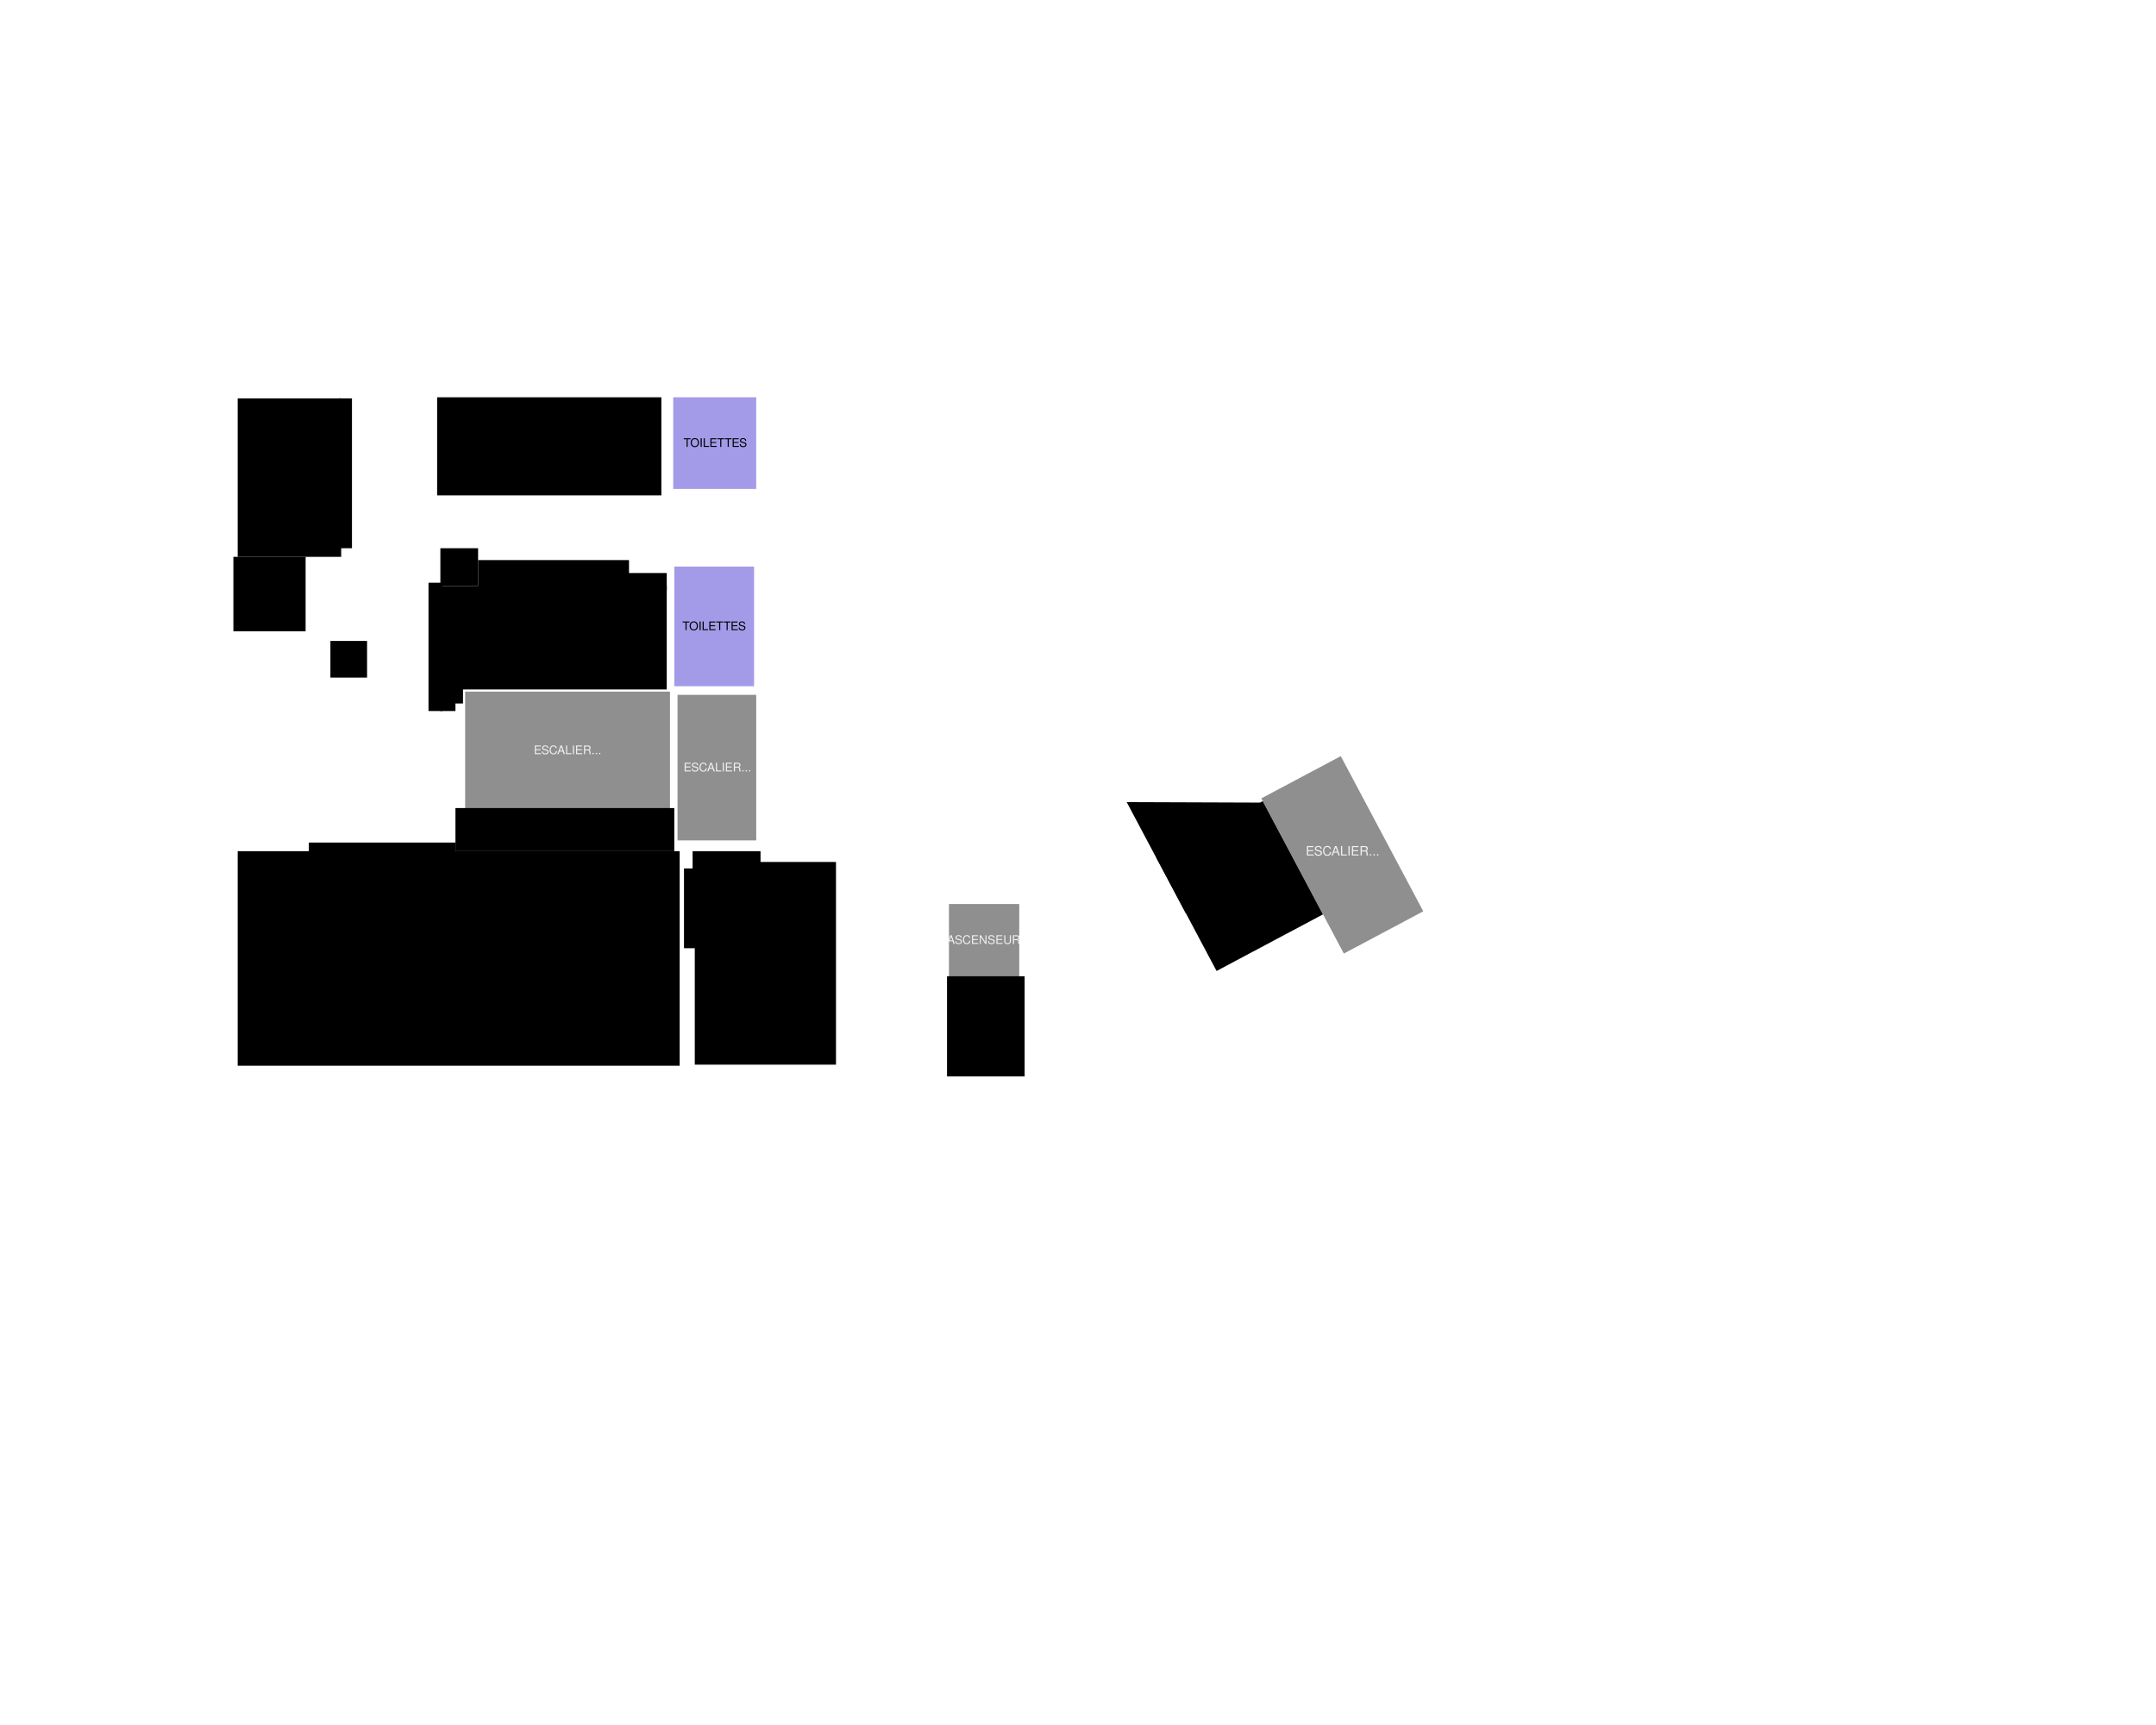
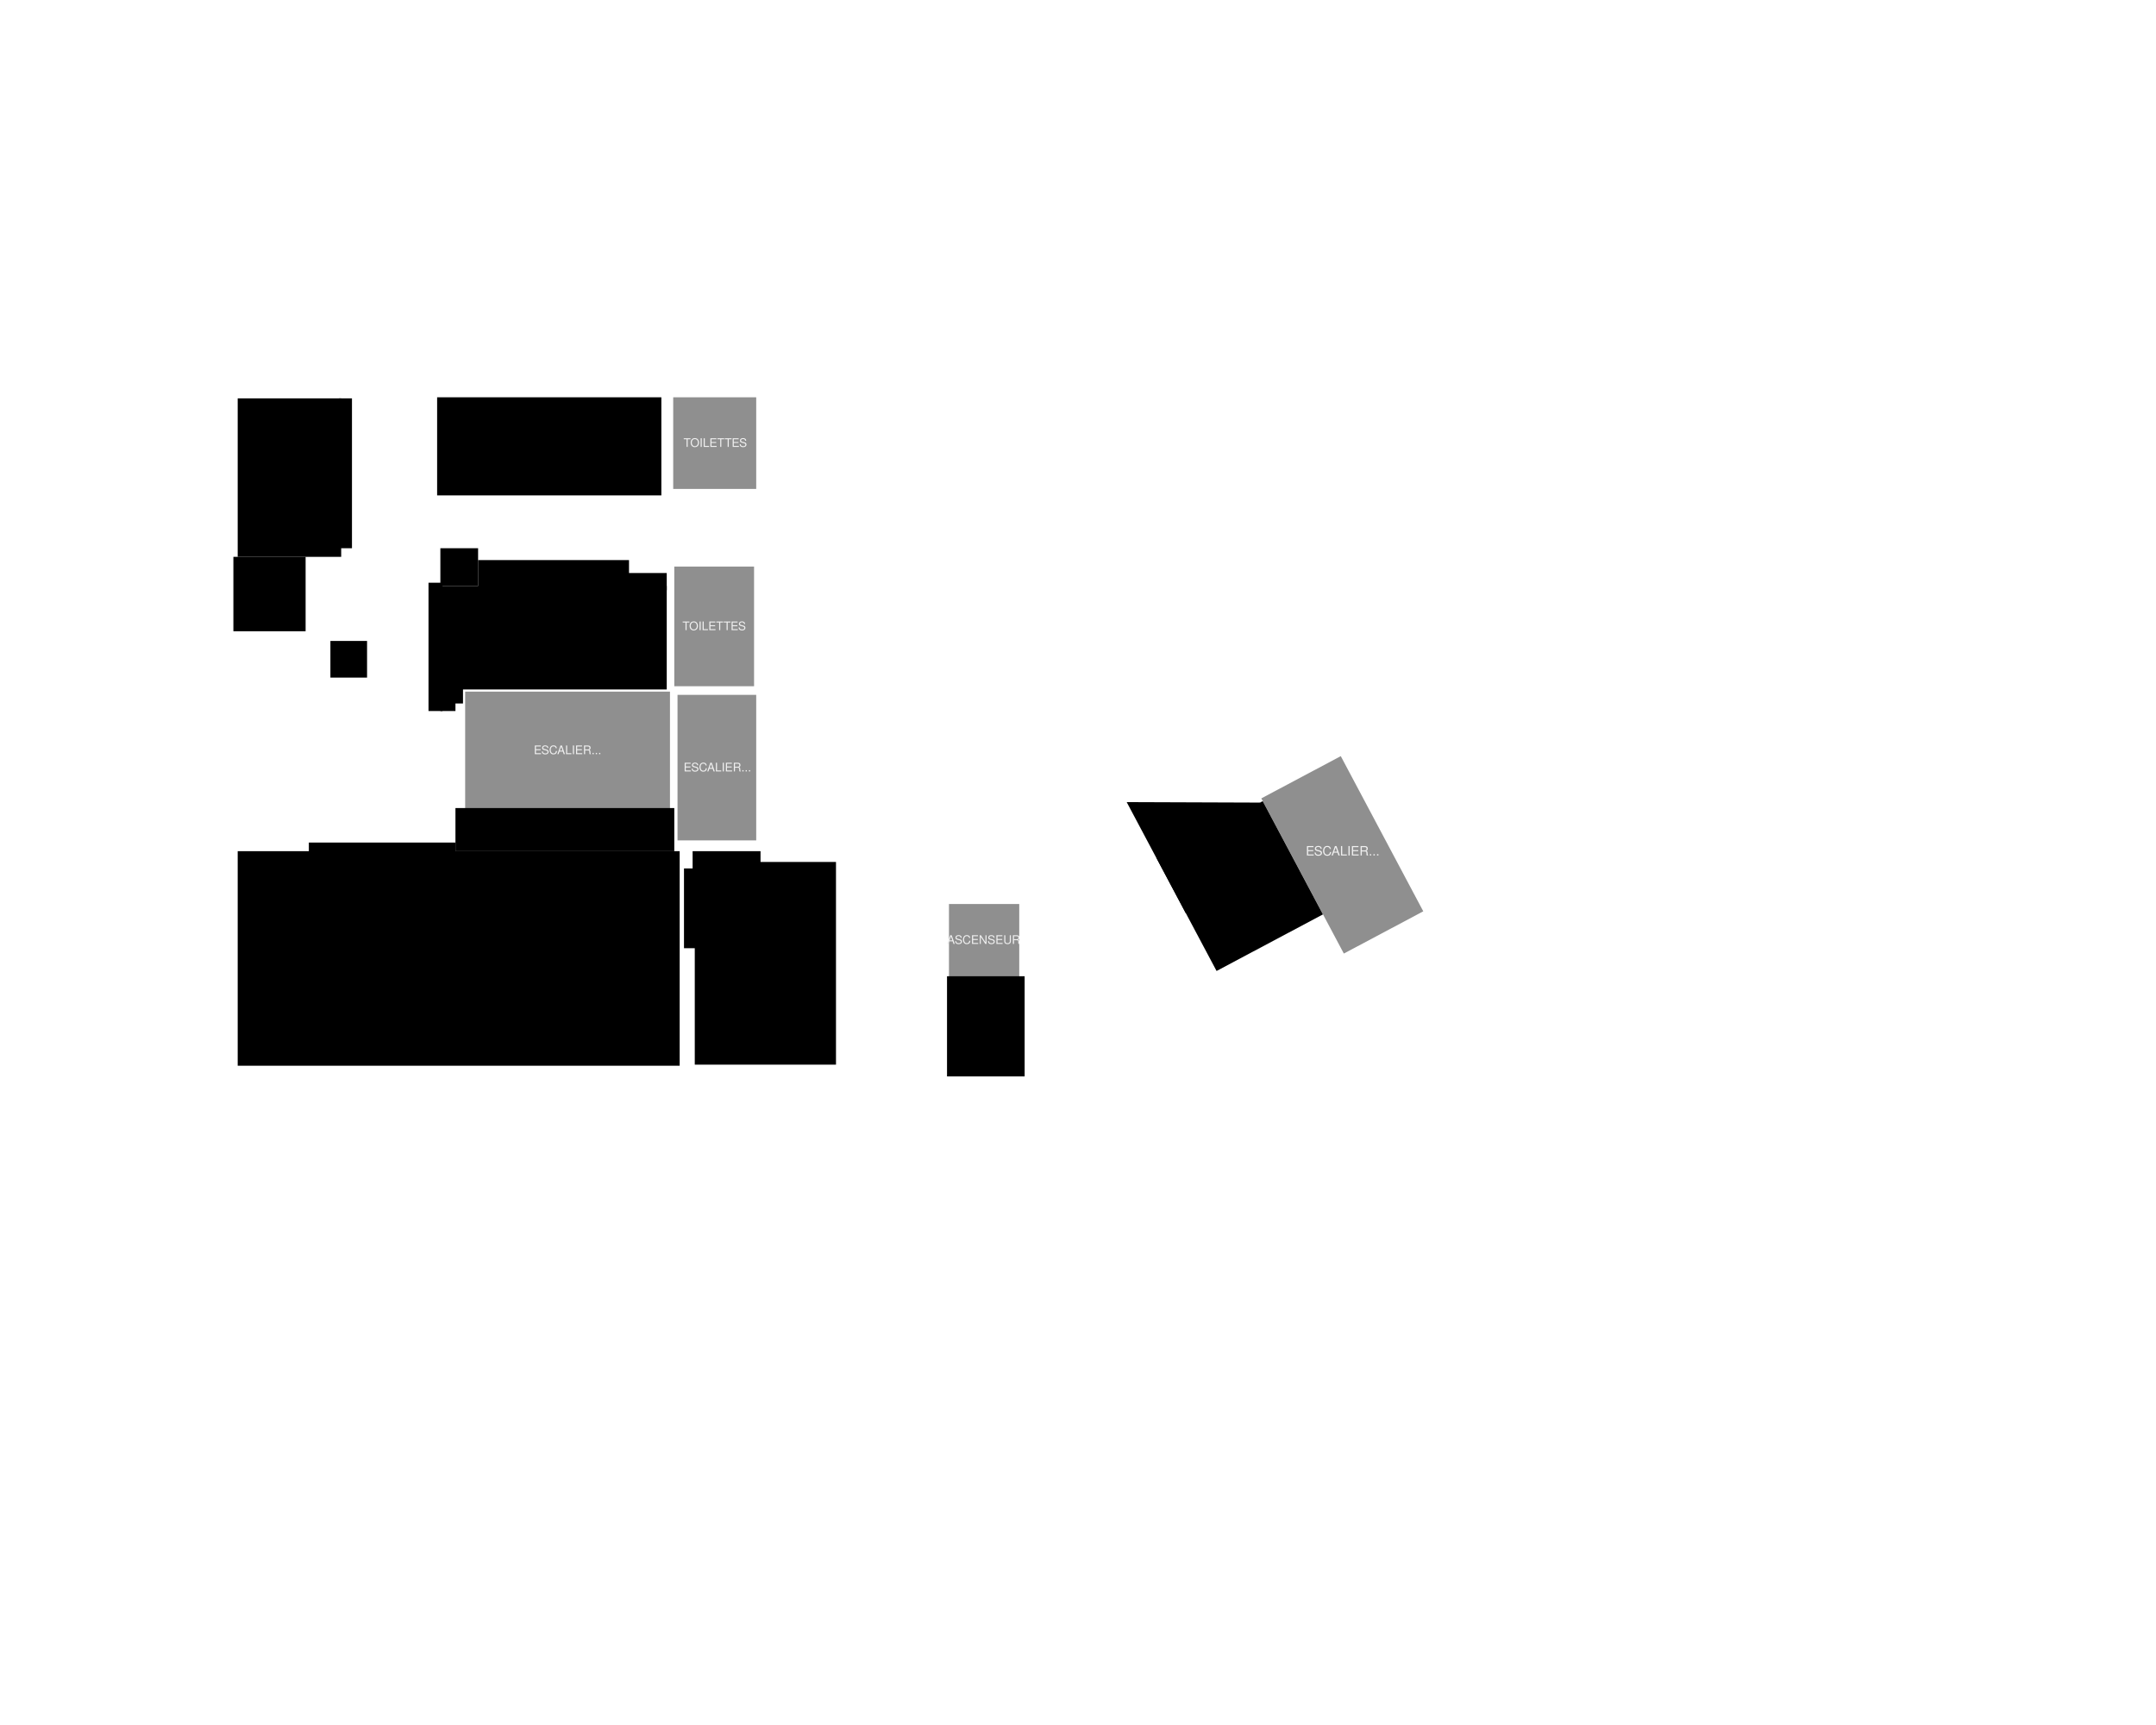
<svg xmlns="http://www.w3.org/2000/svg" version="1.1" width="2000px" height="1600px" viewBox="-0.5 -0.5 2000 1600">
  <g>
    <g id="rooms">
      <g id="B-01-Bulma">
        <rect x="405" y="368" width="208" height="91" />
      </g>
      <g id="B-02-Elliot-Alderson">
        <rect x="314" y="369" width="12" height="139" />
        <rect x="220" y="369" width="96" height="147" />
      </g>
      <g id="S-01-Stark">
        <rect x="397" y="540" width="13" height="119" />
        <rect x="421" y="638" width="8" height="14" />
        <rect x="408" y="638" width="14" height="21" />
        <rect x="443" y="519" width="140" height="27" />
        <rect x="582" y="531" width="36" height="16" />
        <rect x="408" y="543" width="210" height="96" />
      </g>
      <g id="S-02-Pru-Ha">
        <rect x="286" y="781" width="136" height="21" />
        <rect x="220" y="789" width="410" height="199" />
      </g>
      <g id="S-03-Mei-Hatsume">
        <rect x="634" y="805" width="11" height="74" />
        <rect x="642" y="789" width="63" height="20" />
        <rect x="644" y="799" width="131" height="188" />
      </g>
    </g>
    <g id="floorLines">
      <path d="M 395 570 L 395 538 L 412 538" fill="none" stroke-width="4" stroke-miterlimit="10" pointer-events="stroke" />
      <path d="M 584 517 L 442 517" fill="none" stroke-width="4" stroke-miterlimit="10" pointer-events="stroke" />
      <path d="M 628 523 L 583 523" fill="none" stroke-width="16" stroke-miterlimit="10" pointer-events="stroke" />
      <path d="M 395 600 L 395 661 L 424 661" fill="none" stroke-width="4" stroke-miterlimit="10" pointer-events="stroke" />
      <path d="M 430 654 L 430 640 L 528 640" fill="none" stroke-width="3" stroke-miterlimit="10" pointer-events="stroke" />
      <path d="M 528 642 L 621 642" fill="none" stroke-width="7" stroke-miterlimit="10" pointer-events="stroke" />
      <path d="M 428 652 L 428 700" fill="none" stroke-width="12" stroke-miterlimit="10" pointer-events="stroke" />
      <path d="M 217 784.14 L 286 784" fill="none" stroke-width="11" stroke-miterlimit="10" pointer-events="stroke" />
      <path d="M 209 357 L 209 1001" fill="none" stroke-width="22" stroke-miterlimit="10" pointer-events="stroke" />
      <path d="M 787 994 L 220 994" fill="none" stroke-width="14" stroke-miterlimit="10" pointer-events="stroke" />
      <path d="M 637 879 L 637 989" fill="none" stroke-width="14" stroke-miterlimit="10" pointer-events="stroke" />
      <path d="M 781 996 L 780 787" fill="none" stroke-width="12" stroke-miterlimit="10" pointer-events="stroke" />
      <path d="M 341 363 L 205 363" fill="none" stroke-width="12" stroke-miterlimit="10" pointer-events="stroke" />
      <path d="M 328 479 L 328 368" fill="none" stroke-width="4" stroke-miterlimit="10" pointer-events="stroke" />
      <path d="M 323 508 L 323 541" fill="none" stroke-width="14" stroke-miterlimit="10" pointer-events="stroke" />
      <path d="M 487 461 L 404 461 L 404 366" fill="none" stroke-width="4" stroke-miterlimit="10" pointer-events="stroke" />
      <path d="M 614 461 L 517 461" fill="none" stroke-width="4" stroke-miterlimit="10" pointer-events="stroke" />
      <path d="M 281 519 L 318 519" fill="none" stroke-width="6" stroke-miterlimit="10" pointer-events="stroke" />
      <path d="M 283 780 L 343 780" fill="none" stroke-width="3" stroke-miterlimit="10" pointer-events="stroke" />
      <path d="M 394 780 L 422 780" fill="none" stroke-width="3" stroke-miterlimit="10" pointer-events="stroke" />
      <path d="M 641 783 L 711 783 L 711 793 L 785 793" fill="none" stroke-width="12" stroke-miterlimit="10" pointer-events="stroke" />
      <path d="M 636 805 L 636 783 L 624 783 L 624 511" fill="none" stroke-width="12" stroke-miterlimit="10" pointer-events="stroke" />
      <path d="M 705 730 L 705 513" fill="none" stroke-width="12" stroke-miterlimit="10" pointer-events="stroke" />
      <path d="M 623 640 L 703 640" fill="none" stroke-width="12" stroke-miterlimit="10" pointer-events="stroke" />
      <path d="M 659 519 L 701 519" fill="none" stroke-width="12" stroke-miterlimit="10" pointer-events="stroke" />
      <path d="M 708 363 L 402 363" fill="none" stroke-width="12" stroke-miterlimit="10" pointer-events="stroke" />
      <path d="M 619 463 L 619 361" fill="none" stroke-width="13" stroke-miterlimit="10" pointer-events="stroke" />
      <path d="M 706 461 L 705 357" fill="none" stroke-width="12" stroke-miterlimit="10" pointer-events="stroke" />
      <path d="M 704 457 L 657 457" fill="none" stroke-width="8" stroke-miterlimit="10" pointer-events="stroke" />
      <path d="M 632 832 L 632 880" fill="none" stroke-width="4" stroke-miterlimit="10" pointer-events="stroke" />
      <path d="M 947 906 L 947 837" fill="none" stroke-width="6" stroke-miterlimit="10" pointer-events="stroke" />
      <path d="M 1048 711 L 1051 740 L 1163 740 L 1246 694 L 1325 847 L 1050 994 L 875 993 L 875 771" fill="none" stroke-width="12" stroke-miterlimit="10" pointer-events="stroke" />
      <path d="M 1065.73 711.07 L 1174.69 769.51 L 1065.73 827.94 Z" fill="#000000" transform="rotate(-28,1120.21,769.51)" />
    </g>
    <g id="floorRect">
      <rect x="431" y="641" width="190" height="109" fill="#8f8f8f" />
      <text x="526" y="699" fill="rgb(240, 240, 240)" font-family="Helvetica" font-size="11px" text-anchor="middle">ESCALIER...</text>
      <rect x="422" y="749" width="203" height="40" />
      <rect x="216" y="516" width="67" height="69" />
      <rect x="408" y="508" width="35" height="35" />
      <rect x="306" y="594" width="34" height="34" />
      <rect x="628" y="644" width="73" height="135" fill="#8f8f8f" />
      <text x="665" y="715" fill="rgb(240, 240, 240)" font-family="Helvetica" font-size="11px" text-anchor="middle">ESCALIER...</text>
-       <rect x="625" y="525" width="74" height="111" fill="#A39BE8" />
-       <text x="662" y="584" font-family="Helvetica" font-size="11px" text-anchor="middle">TOILETTES
+       <rect x="625" y="525" width="74" height="111" fill="#8f8f8f" />
+       <text x="662" y="584" fill="rgb(240, 240, 240)" font-family="Helvetica" font-size="11px" text-anchor="middle">TOILETTES
</text>
-       <rect x="624" y="368" width="77" height="85" fill="#A39BE8" />
-       <text x="663" y="414" font-family="Helvetica" font-size="11px" text-anchor="middle">TOILETTES
+       <rect x="624" y="368" width="77" height="85" fill="#8f8f8f" />
+       <text x="663" y="414" fill="rgb(240, 240, 240)" font-family="Helvetica" font-size="11px" text-anchor="middle">TOILETTES
</text>
      <rect x="879.8" y="838" width="65.2" height="68" fill="#8f8f8f" />
      <text x="912" y="875" fill="rgb(240, 240, 240)" font-family="Helvetica" font-size="11px" text-anchor="middle">ASCENSEUR
</text>
      <rect x="1202.95" y="710.89" width="83.46" height="163.02" fill="#8f8f8f" transform="rotate(-28,1244.68,792.4)" />
      <rect x="878" y="905" width="72" height="92.9" />
      <rect x="1093.57" y="761.85" width="111.75" height="119" transform="rotate(-28,1149.44,821.35)" />
      <rect x="1212" y="772" width="65" height="34" fill="none" />
      <text x="1245" y="793" fill="rgb(240, 240, 240)" font-family="Helvetica" font-size="12px" text-anchor="middle">ESCALIER...</text>
    </g>
  </g>
</svg>
